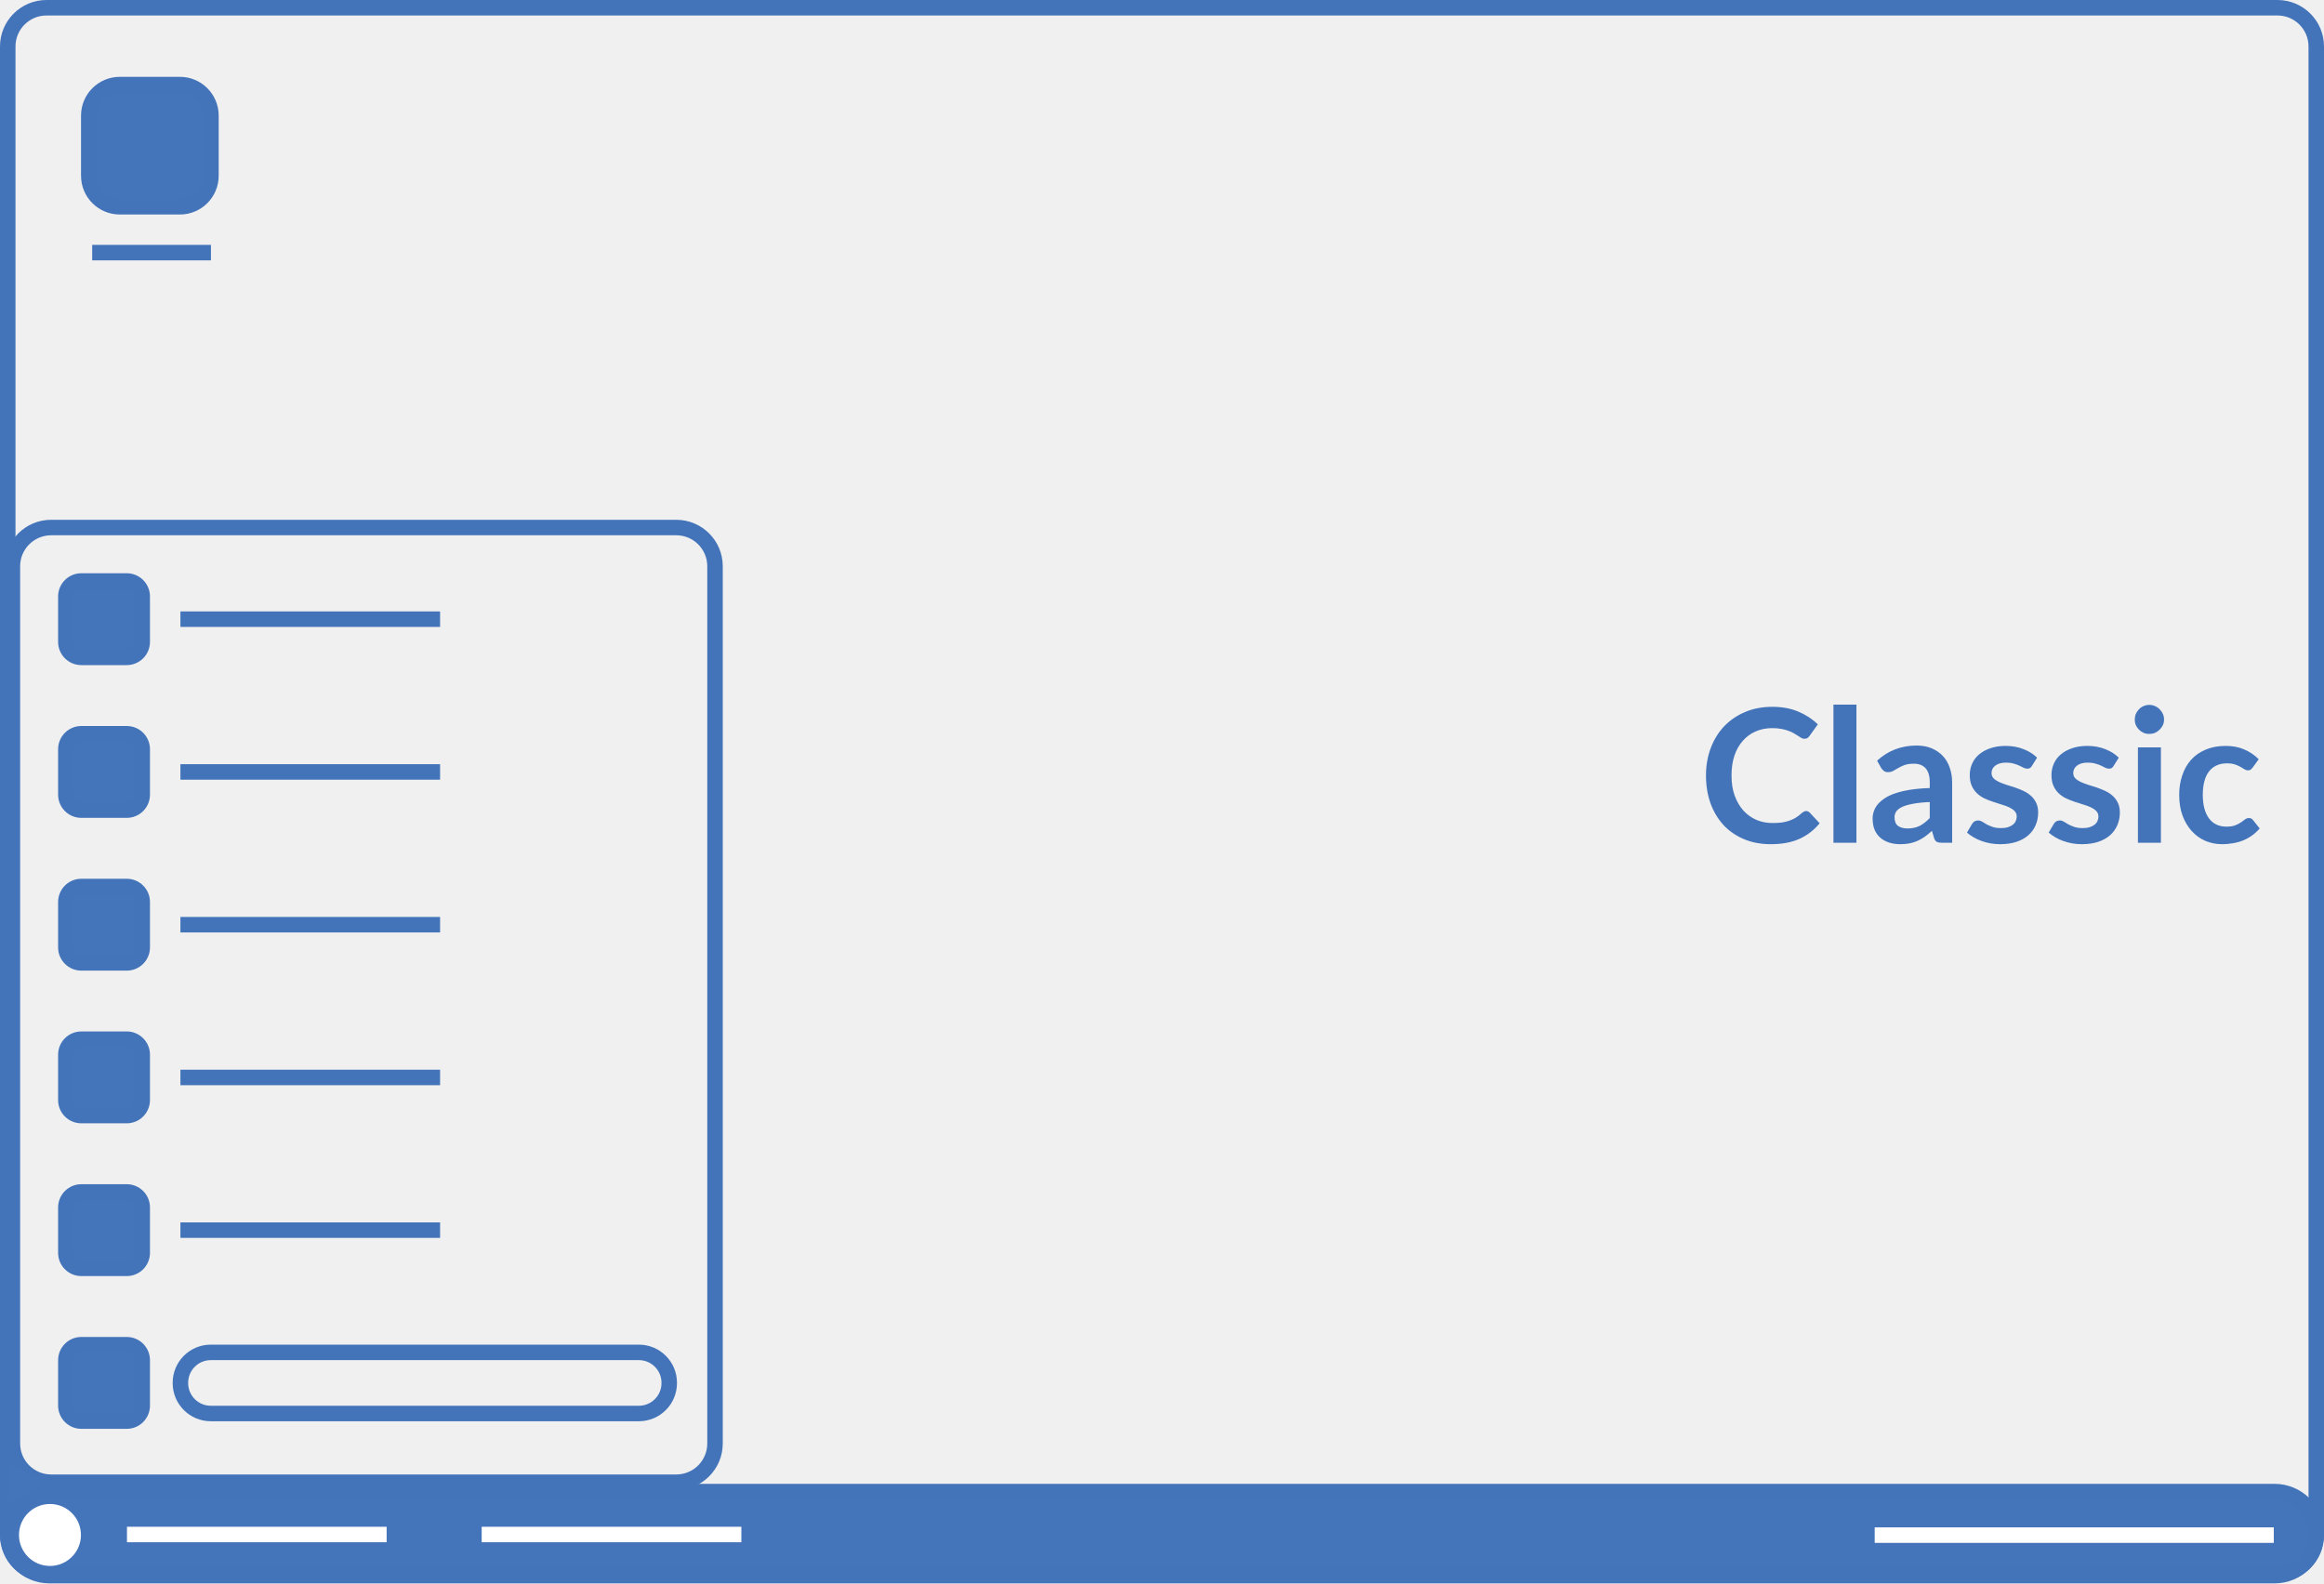
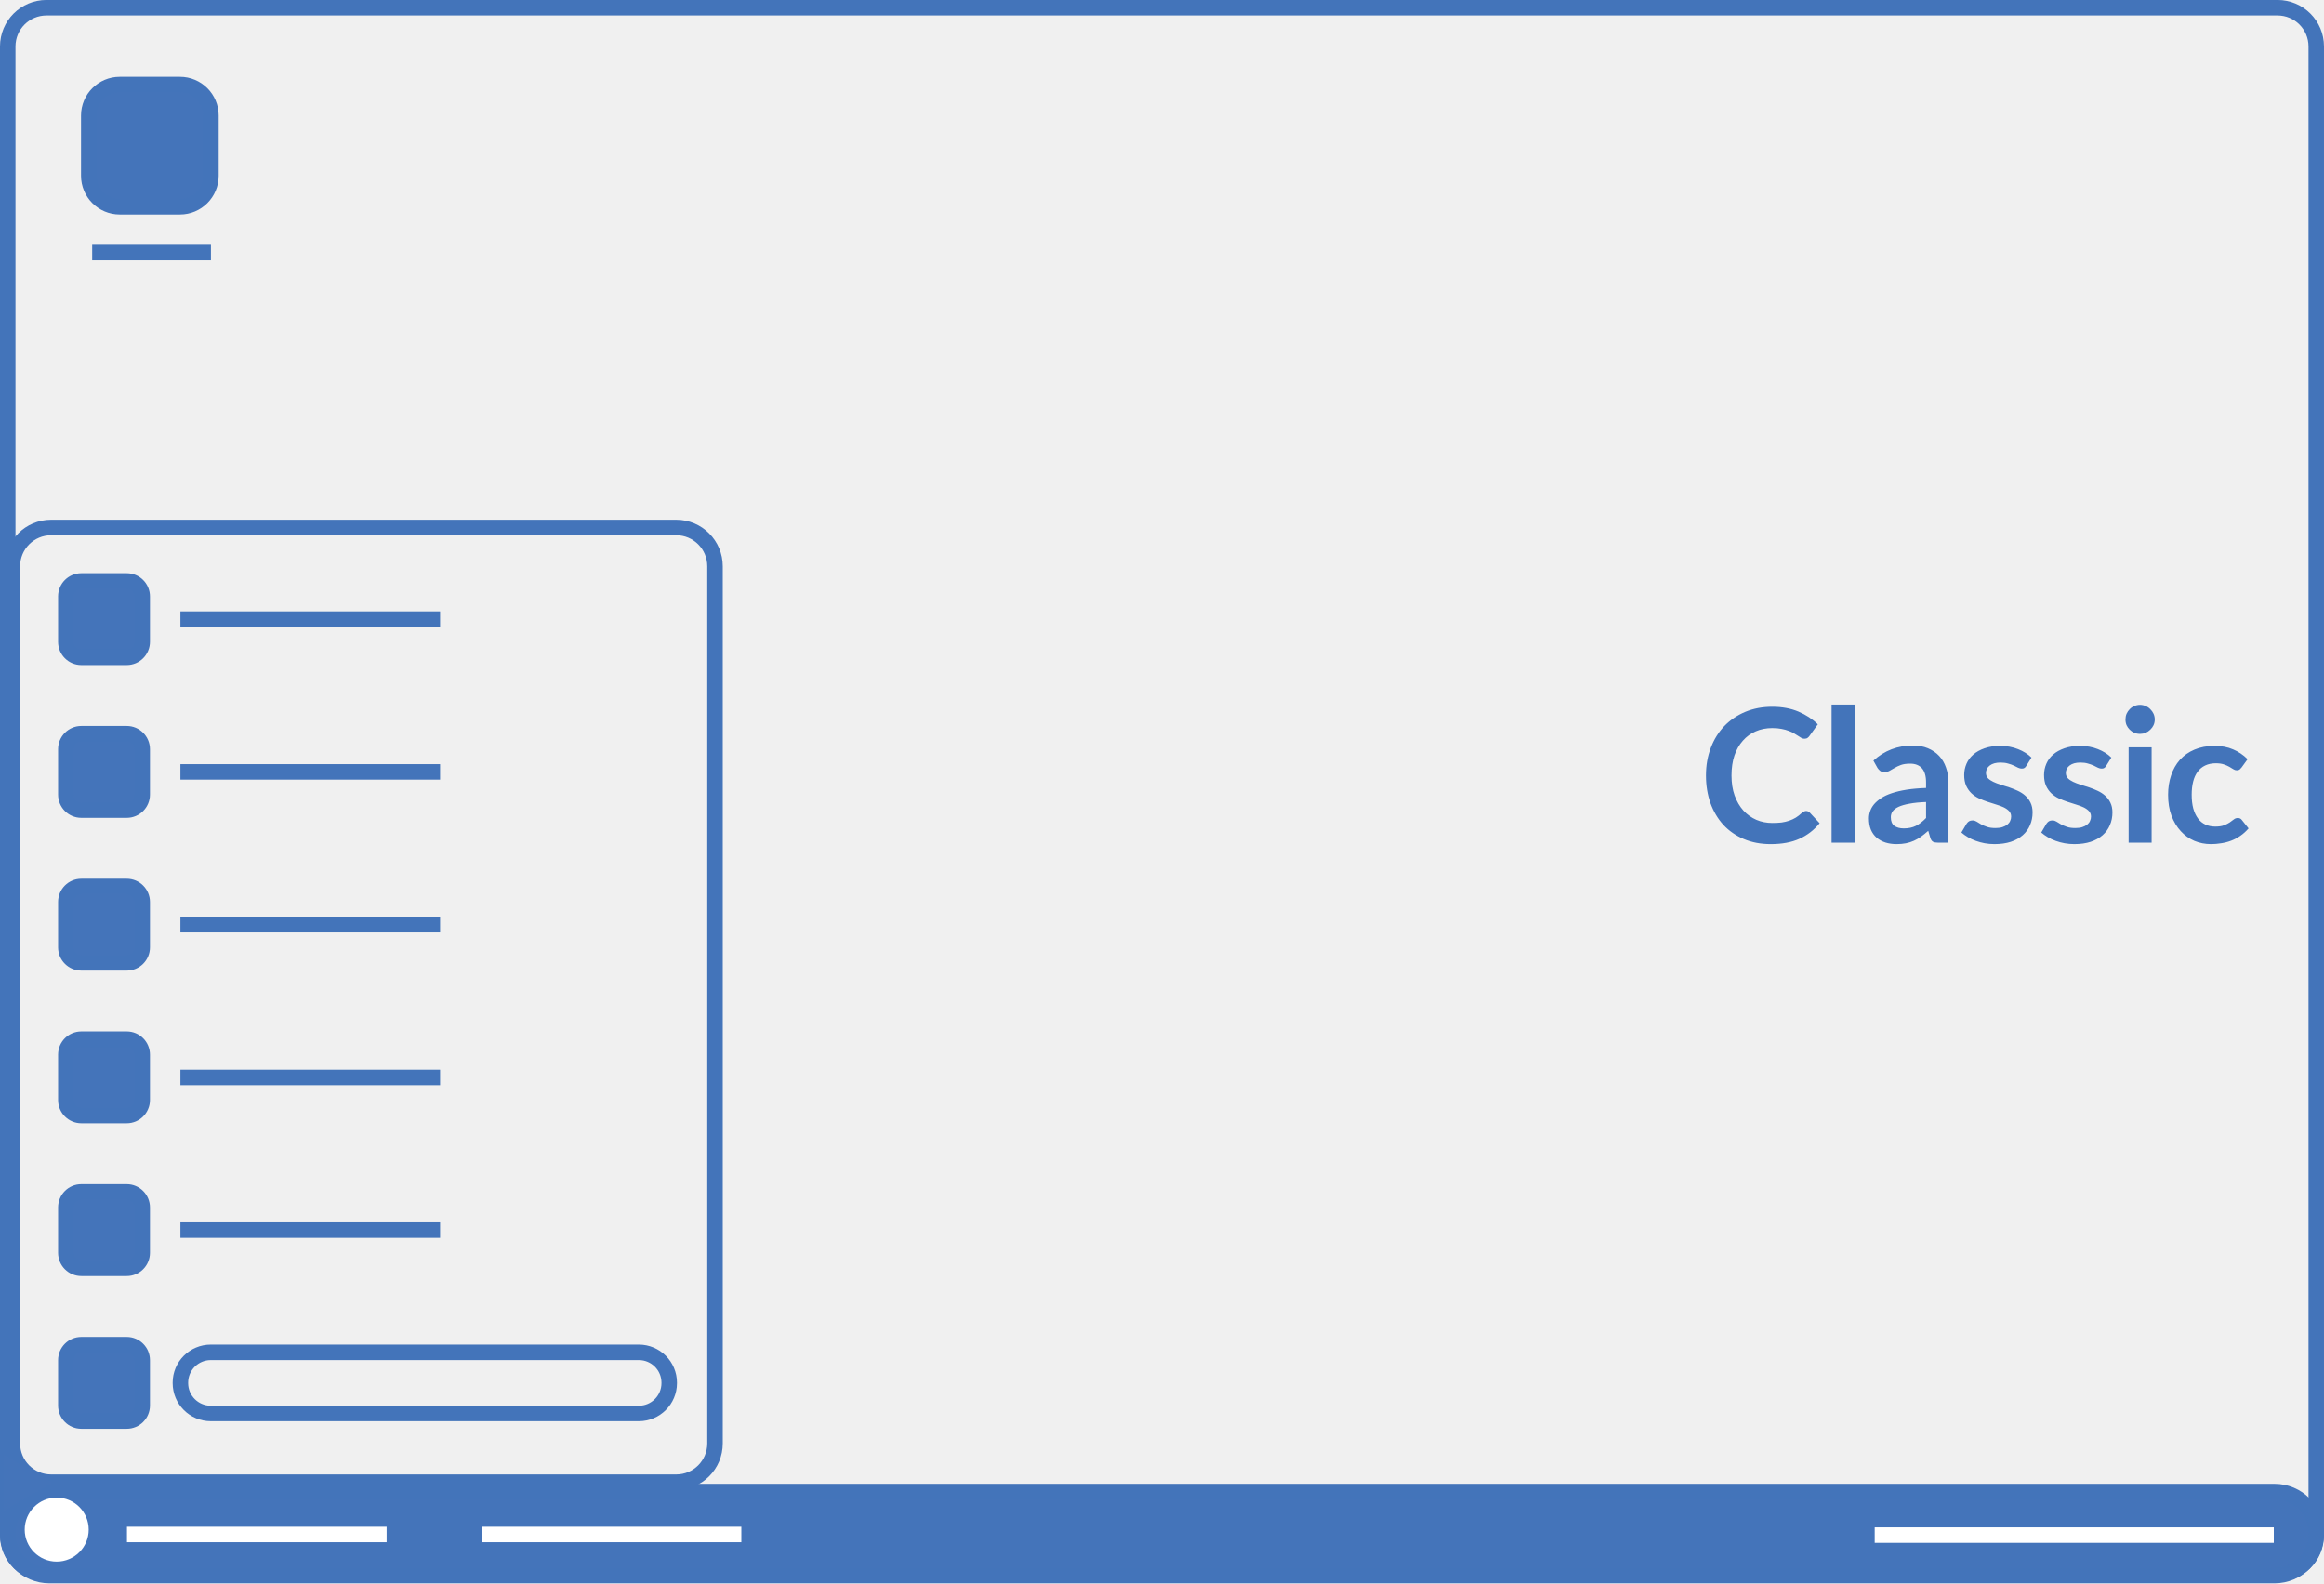
- <svg xmlns="http://www.w3.org/2000/svg" id="Layer_1" data-name="Layer 1" viewBox="0 0 300 204.39">
-   <defs>
-     <style>.cls-1{fill:none;}.cls-1,.cls-2{stroke:#4374ba;}.cls-1,.cls-2,.cls-4{stroke-miterlimit:10;stroke-width:2px;}.cls-2,.cls-6{fill:#4474ba;}.cls-3{fill:#fff;}.cls-4,.cls-5{fill:#4374ba;}.cls-4{stroke:#fff;}.cls-5{font-size:24px;font-family:Lato-Bold, Lato;font-weight:700;}</style>
+ <svg xmlns="http://www.w3.org/2000/svg" id="Layer_1" data-name="Layer 1" viewBox="0 0 300 204.39" version="1.1">
+   <defs id="defs1264">
+     <style id="style1262">.cls-1{fill:none;}.cls-1,.cls-2{stroke:#4374ba;}.cls-1,.cls-2,.cls-4{stroke-miterlimit:10;stroke-width:2px;}.cls-2,.cls-6{fill:#4474ba;}.cls-3{fill:#fff;}.cls-4,.cls-5{fill:#4374ba;}.cls-4{stroke:#fff;}.cls-5{font-size:24px;font-family:Lato-Bold, Lato;font-weight:700;}</style>
  </defs>
-   <rect class="cls-1" x="1" y="1" width="298" height="202.19" rx="5" />
-   <rect class="cls-2" x="1" y="192.55" width="298" height="10.85" rx="5.38" />
-   <rect class="cls-3" x="2.45" y="194.15" width="8" height="8" rx="4" />
-   <polygon class="cls-4" points="49.91 198.09 16.39 198.09 16.39 198.09 49.91 198.09 49.91 198.09" />
-   <polygon class="cls-4" points="95.7 198.09 62.18 198.09 62.18 198.09 95.7 198.09 95.7 198.09" />
-   <polygon class="cls-4" points="293.52 198.17 242 198.17 242 198.17 293.52 198.17 293.52 198.17" />
-   <rect class="cls-2" x="11.46" y="10.92" width="15.77" height="15.77" rx="4" />
-   <polygon class="cls-1" points="27.23 32.61 11.9 32.61 11.9 32.61 27.23 32.61 27.23 32.61" />
-   <rect class="cls-1" x="1.6" y="68.1" width="90.7" height="123.24" rx="5" />
-   <rect class="cls-2" x="8.5" y="173.59" width="9.86" height="9.86" rx="2" />
-   <rect class="cls-2" x="8.5" y="153.87" width="9.86" height="9.86" rx="2" />
-   <rect class="cls-2" x="8.5" y="134.15" width="9.86" height="9.86" rx="2" />
-   <rect class="cls-2" x="8.5" y="114.44" width="9.86" height="9.86" rx="2" />
-   <rect class="cls-2" x="8.5" y="94.72" width="9.86" height="9.86" rx="2" />
-   <rect class="cls-2" x="8.5" y="75" width="9.86" height="9.86" rx="2" />
-   <rect class="cls-1" x="23.29" y="174.58" width="63.1" height="7.89" rx="3.92" />
-   <polygon class="cls-1" points="56.81 158.8 23.29 158.8 23.29 158.8 56.81 158.8 56.81 158.8" />
-   <polygon class="cls-1" points="56.81 139.09 23.29 139.09 23.29 139.09 56.81 139.09 56.81 139.09" />
-   <polygon class="cls-1" points="56.81 119.37 23.29 119.37 23.29 119.37 56.81 119.37 56.81 119.37" />
-   <polygon class="cls-1" points="56.81 99.65 23.29 99.65 23.29 99.65 56.81 99.65 56.81 99.65" />
-   <polygon class="cls-1" points="56.81 79.93 23.29 79.93 23.29 79.93 56.81 79.93 56.81 79.93" />
-   <text class="cls-5" transform="translate(219.3 108.79)">Classic</text>
-   <polygon class="cls-6" points="5.74 191.42 1 188.68 1 194.16 5.74 191.42" />
+   <g id="g6146" transform="translate(247.5206,-127.1735)">
+     <rect class="cls-1" x="-246.521" y="128.168" width="298" height="202.19" rx="5" id="rect1266" style="fill:none;stroke:#4374ba;stroke-width:2px;stroke-miterlimit:10" />
+     <rect class="cls-2" x="-246.521" y="319.718" width="298" height="10.85" rx="5.38" id="rect1268" style="font-weight:700;font-size:24px;font-family:Lato-Bold, Lato;fill:#4474ba;stroke:#4374ba;stroke-width:2px;stroke-miterlimit:10" />
+     <rect class="cls-3" x="-244.331" y="320.5" width="8.262" height="8.262" rx="4.131" id="rect1270" style="letter-spacing:-0.03em;fill:#ffffff;stroke:none;stroke-width:2px;stroke-miterlimit:10" />
+     <polygon class="cls-4" points="49.91,198.09 16.39,198.09 " id="polygon1272" style="font-weight:700;font-size:24px;font-family:Lato-Bold, Lato;letter-spacing:-0.02em;fill:#4374ba;stroke:#ffffff;stroke-width:2px;stroke-miterlimit:10" transform="translate(-247.5206,127.1685)" />
+     <polygon class="cls-4" points="95.7,198.09 62.18,198.09 " id="polygon1274" style="font-weight:700;font-size:24px;font-family:Lato-Bold, Lato;letter-spacing:-0.02em;fill:#4374ba;stroke:#ffffff;stroke-width:2px;stroke-miterlimit:10" transform="translate(-247.5206,127.1685)" />
+     <polygon class="cls-4" points="293.52,198.17 242,198.17 " id="polygon1276" style="font-weight:700;font-size:24px;font-family:Lato-Bold, Lato;letter-spacing:-0.02em;fill:#4374ba;stroke:#ffffff;stroke-width:2px;stroke-miterlimit:10" transform="translate(-247.5206,127.1685)" />
+     <rect class="cls-2" x="-236.061" y="138.089" width="15.77" height="15.77" rx="4" id="rect1278" style="font-weight:700;font-size:24px;font-family:Lato-Bold, Lato;fill:#4474ba;stroke:#4374ba;stroke-width:2px;stroke-miterlimit:10" />
+     <polygon class="cls-1" points="27.23,32.61 11.9,32.61 " id="polygon1280" style="fill:none;stroke:#4374ba;stroke-width:2px;stroke-miterlimit:10" transform="translate(-247.5206,127.1685)" />
+     <rect class="cls-1" x="-245.921" y="195.269" width="90.7" height="123.24" rx="5" id="rect1282" style="fill:none;stroke:#4374ba;stroke-width:2px;stroke-miterlimit:10" />
+     <rect class="cls-2" x="-239.021" y="300.759" width="9.86" height="9.86" rx="2" id="rect1284" style="font-weight:700;font-size:24px;font-family:Lato-Bold, Lato;fill:#4474ba;stroke:#4374ba;stroke-width:2px;stroke-miterlimit:10" />
+     <rect class="cls-2" x="-239.021" y="281.038" width="9.86" height="9.86" rx="2" id="rect1286" style="font-weight:700;font-size:24px;font-family:Lato-Bold, Lato;fill:#4474ba;stroke:#4374ba;stroke-width:2px;stroke-miterlimit:10" />
+     <rect class="cls-2" x="-239.021" y="261.319" width="9.86" height="9.86" rx="2" id="rect1288" style="font-weight:700;font-size:24px;font-family:Lato-Bold, Lato;fill:#4474ba;stroke:#4374ba;stroke-width:2px;stroke-miterlimit:10" />
+     <rect class="cls-2" x="-239.021" y="241.608" width="9.86" height="9.86" rx="2" id="rect1290" style="font-weight:700;font-size:24px;font-family:Lato-Bold, Lato;fill:#4474ba;stroke:#4374ba;stroke-width:2px;stroke-miterlimit:10" />
+     <rect class="cls-2" x="-239.021" y="221.888" width="9.86" height="9.86" rx="2" id="rect1292" style="font-weight:700;font-size:24px;font-family:Lato-Bold, Lato;fill:#4474ba;stroke:#4374ba;stroke-width:2px;stroke-miterlimit:10" />
+     <rect class="cls-2" x="-239.021" y="202.168" width="9.86" height="9.86" rx="2" id="rect1294" style="font-weight:700;font-size:24px;font-family:Lato-Bold, Lato;fill:#4474ba;stroke:#4374ba;stroke-width:2px;stroke-miterlimit:10" />
+     <rect class="cls-1" x="-224.231" y="301.748" width="63.1" height="7.89" rx="3.92" id="rect1296" style="fill:none;stroke:#4374ba;stroke-width:2px;stroke-miterlimit:10" />
+     <polygon class="cls-1" points="56.81,158.8 23.29,158.8 " id="polygon1298" style="fill:none;stroke:#4374ba;stroke-width:2px;stroke-miterlimit:10" transform="translate(-247.5206,127.1685)" />
+     <polygon class="cls-1" points="56.81,139.09 23.29,139.09 " id="polygon1300" style="fill:none;stroke:#4374ba;stroke-width:2px;stroke-miterlimit:10" transform="translate(-247.5206,127.1685)" />
+     <polygon class="cls-1" points="56.81,119.37 23.29,119.37 " id="polygon1302" style="fill:none;stroke:#4374ba;stroke-width:2px;stroke-miterlimit:10" transform="translate(-247.5206,127.1685)" />
+     <polygon class="cls-1" points="56.81,99.65 23.29,99.65 " id="polygon1304" style="fill:none;stroke:#4374ba;stroke-width:2px;stroke-miterlimit:10" transform="translate(-247.5206,127.1685)" />
+     <polygon class="cls-1" points="56.81,79.93 23.29,79.93 " id="polygon1306" style="fill:none;stroke:#4374ba;stroke-width:2px;stroke-miterlimit:10" transform="translate(-247.5206,127.1685)" />
+     <text class="cls-5" id="text1308" style="font-weight:700;font-size:24px;font-family:Lato-Bold, Lato;letter-spacing:-0.01em;fill:#4374ba;stroke:none;stroke-width:2px;stroke-miterlimit:10" x="-28.221" y="235.958">Classic</text>
+     <polygon class="cls-6" points="5.74,191.42 1,188.68 1,194.16 " id="polygon1310" style="letter-spacing:0em;fill:#4474ba;stroke:#4474ba;stroke-miterlimit:10" transform="translate(-247.5206,127.1685)" />
+   </g>
</svg>
